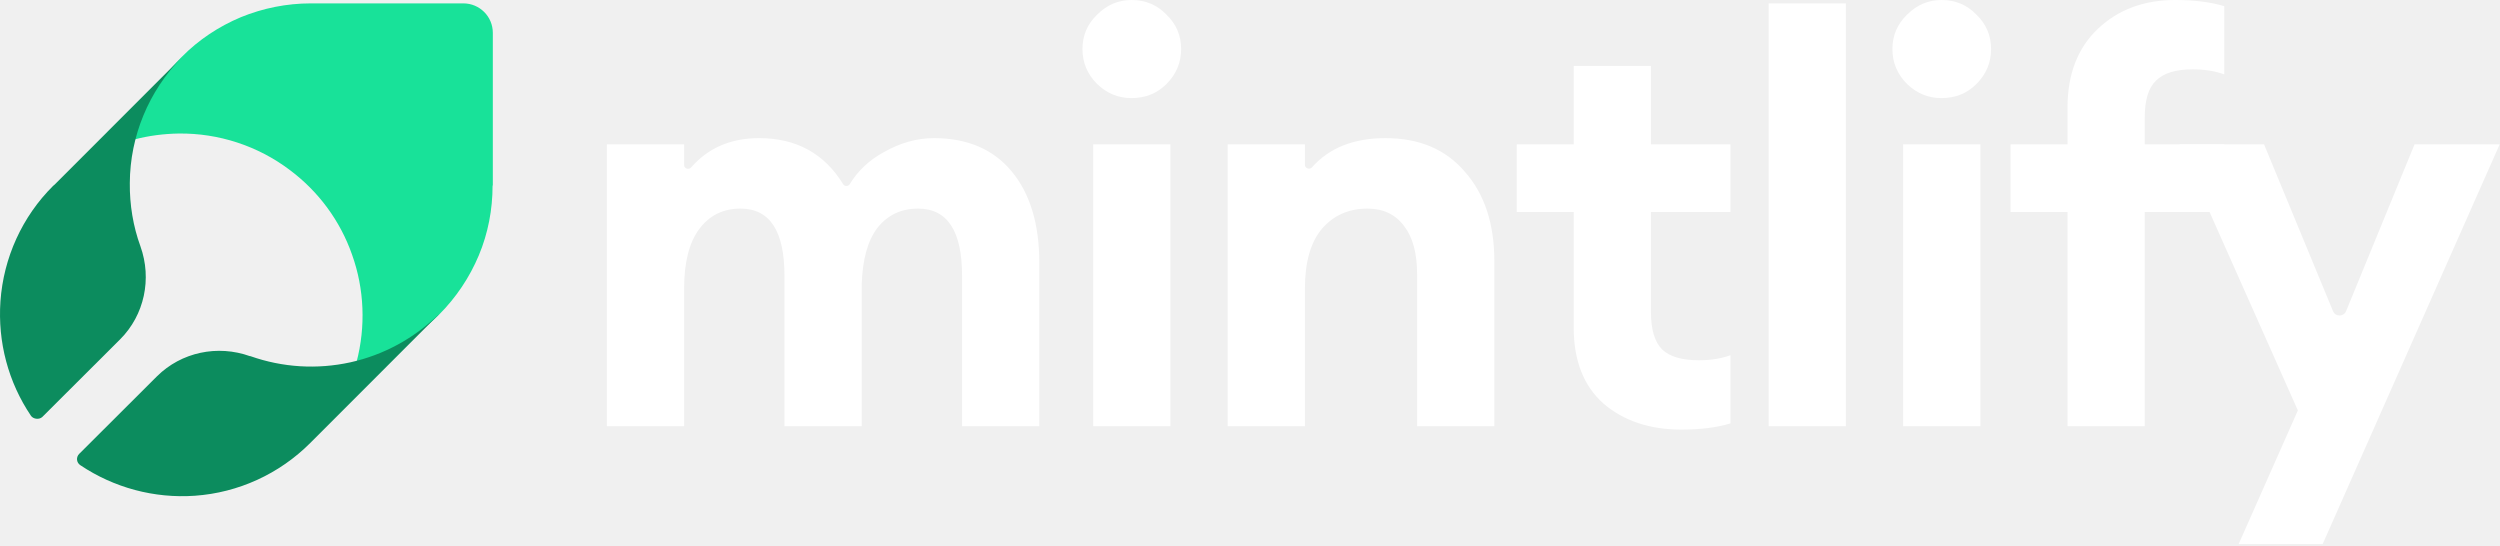
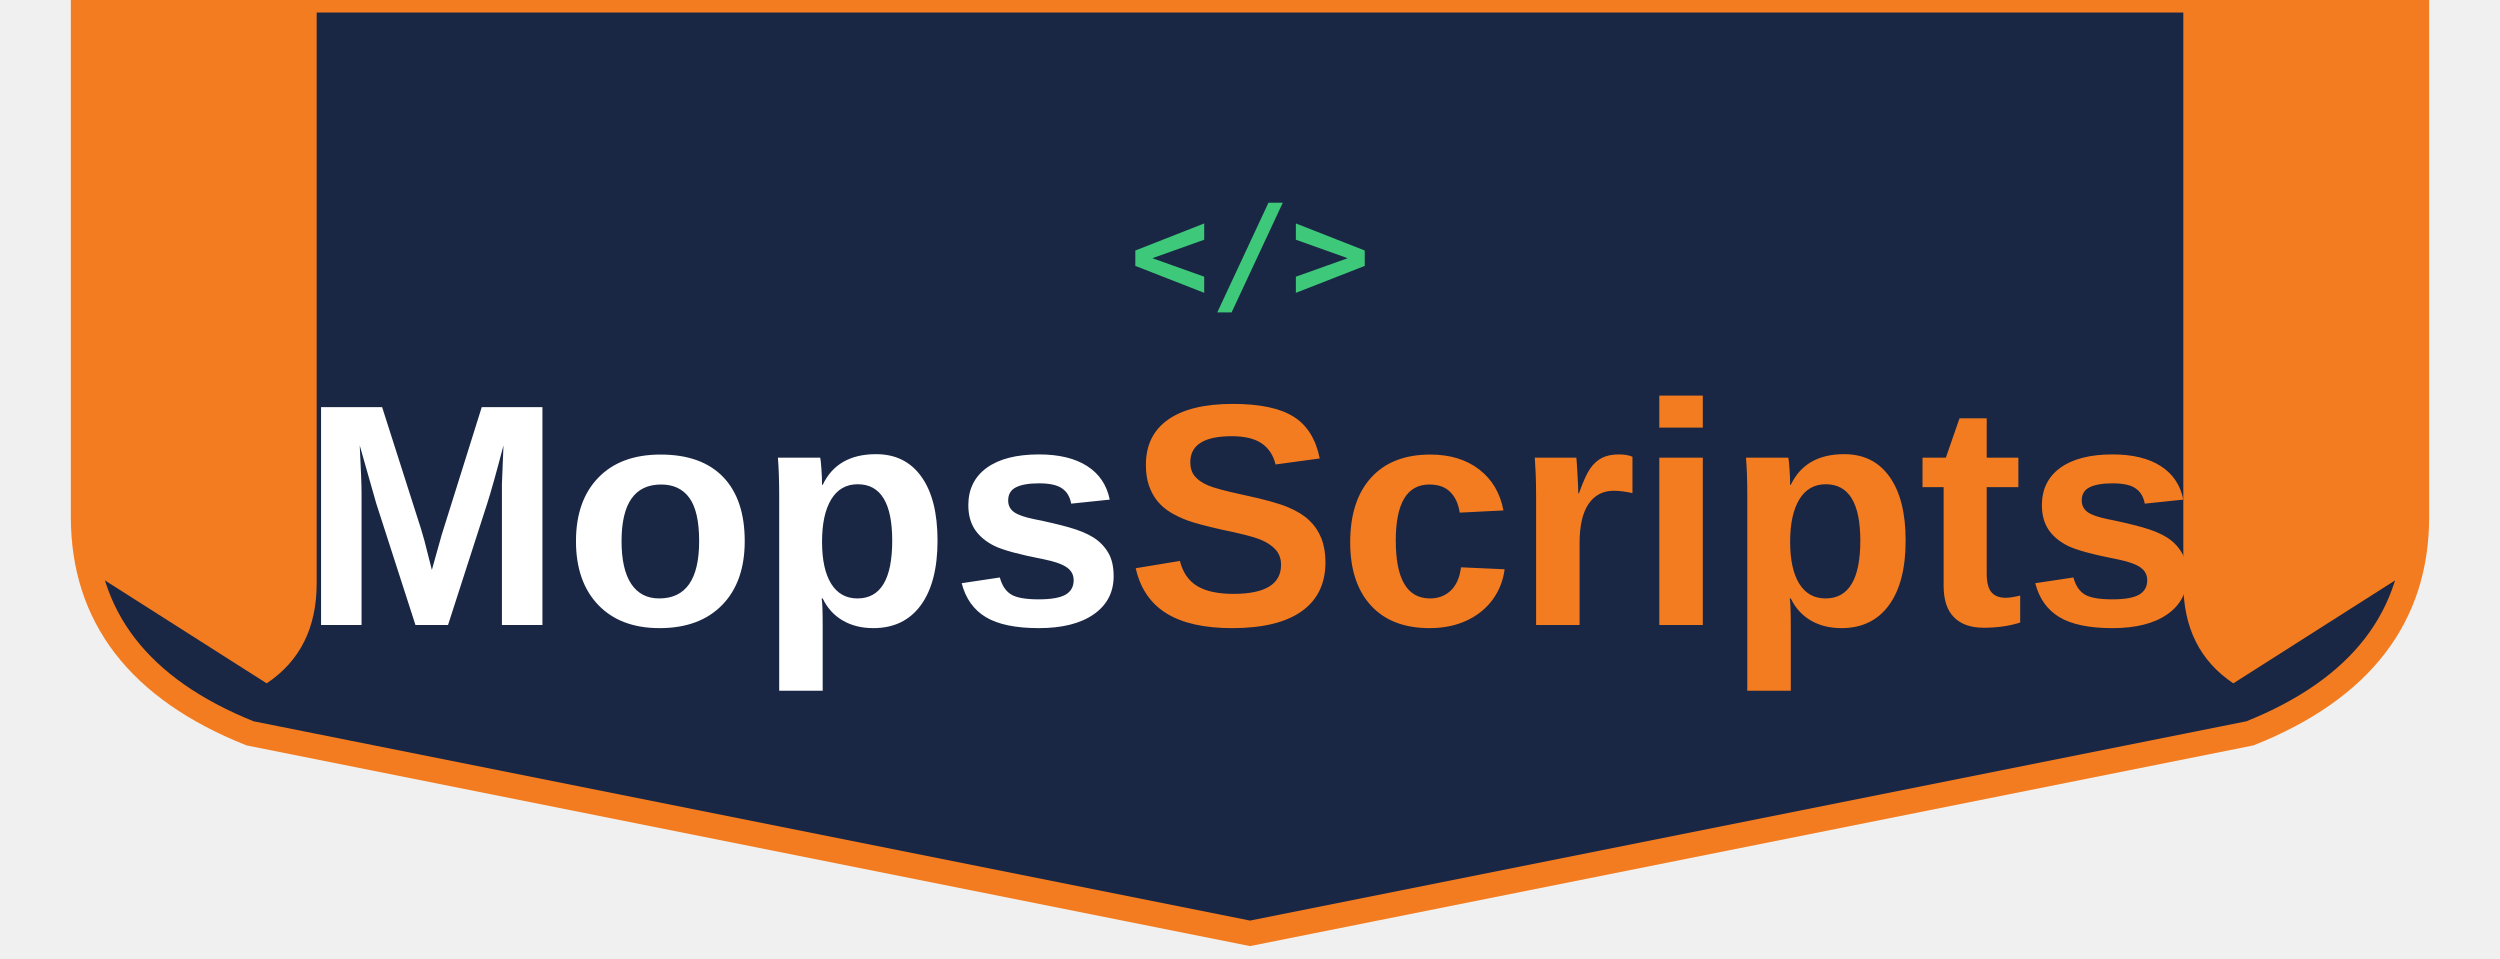
- <svg xmlns="http://www.w3.org/2000/svg" width="1682" height="367" viewBox="0 0 1682 367" fill="none">
-   <path d="M1562.69 366.037H1506.17L1546 276.14L1466.34 97.105H1523.24L1569.66 209.337C1571.28 213.26 1576.84 213.253 1578.45 209.325L1624.52 97.105H1681.79L1562.69 366.037Z" fill="white" />
-   <path d="M1391.02 286.761V142.622H1352.71V97.104H1391.02V72.449C1391.02 49.943 1397.85 32.242 1411.5 19.345C1425.16 6.448 1442.48 0 1463.47 0C1476.37 0 1487.37 1.391 1496.47 4.172V50.069C1490.4 47.793 1483.32 46.656 1475.23 46.656C1463.85 46.656 1455.63 49.184 1450.57 54.242C1445.51 59.046 1442.99 67.265 1442.99 78.897V97.104H1496.47V142.622H1442.99V286.761H1391.02Z" fill="white" />
-   <path d="M1306.22 66.001C1297.37 66.001 1289.66 62.84 1283.08 56.518C1276.51 49.943 1273.22 42.104 1273.22 33C1273.22 23.897 1276.51 16.184 1283.08 9.862C1289.66 3.287 1297.37 0 1306.22 0C1315.58 0 1323.42 3.287 1329.74 9.862C1336.31 16.184 1339.6 23.897 1339.6 33C1339.6 42.104 1336.31 49.943 1329.74 56.518C1323.42 62.84 1315.58 66.001 1306.22 66.001ZM1280.43 286.761V97.104H1332.39V286.761H1280.43Z" fill="white" />
-   <path d="M1189.94 286.761V2.276H1241.91V286.761H1189.94Z" fill="white" />
-   <path d="M1131.24 289.037C1110 289.037 1092.55 283.221 1078.89 271.588C1065.49 259.703 1058.79 242.634 1058.79 220.381V142.622H1020.48V97.104H1058.79V44.38H1110.76V97.104H1164.24V142.622H1110.76V210.14C1110.76 221.772 1113.29 230.117 1118.34 235.174C1123.4 239.979 1131.62 242.381 1143 242.381C1151.09 242.381 1158.17 241.243 1164.24 238.967V284.864C1155.14 287.646 1144.14 289.037 1131.24 289.037Z" fill="white" />
-   <path d="M825.979 286.761V97.104H877.945V110.967C877.945 113.311 881.135 114.347 882.688 112.591C894.273 99.485 910.773 92.932 932.187 92.932C954.946 92.932 972.774 100.518 985.67 115.69C998.82 130.61 1005.39 150.587 1005.39 175.622V286.761H953.429V184.346C953.429 170.438 950.521 159.691 944.704 152.104C938.888 144.265 930.67 140.346 920.049 140.346C907.405 140.346 897.164 144.898 889.325 154.001C881.738 163.105 877.945 176.507 877.945 194.208V286.761H825.979Z" fill="white" />
-   <path d="M761.286 66.001C752.436 66.001 744.723 62.84 738.148 56.518C731.574 49.943 728.286 42.104 728.286 33C728.286 23.897 731.574 16.184 738.148 9.862C744.723 3.287 752.436 0 761.286 0C770.643 0 778.482 3.287 784.804 9.862C791.379 16.184 794.666 23.897 794.666 33C794.666 42.104 791.379 49.943 784.804 56.518C778.482 62.84 770.643 66.001 761.286 66.001ZM735.493 286.761V97.104H787.459V286.761H735.493Z" fill="white" />
-   <path d="M647.273 286.761V185.484C647.273 155.392 637.411 140.346 617.686 140.346C606.307 140.346 597.204 144.645 590.376 153.242C583.801 161.84 580.261 174.61 579.755 191.553V286.761H527.789V185.484C527.789 155.392 517.927 140.346 498.203 140.346C486.571 140.346 477.341 144.898 470.513 154.001C463.685 163.105 460.272 176.507 460.272 194.208V286.761H408.306V97.104H460.272V111.103C460.272 113.435 463.407 114.462 464.939 112.704C476.419 99.522 491.68 92.932 510.72 92.932C535.742 92.932 554.588 103.262 567.259 123.923C568.258 125.553 570.718 125.527 571.712 123.894C577.189 114.891 584.802 107.731 594.548 102.414C605.675 96.093 616.928 92.932 628.307 92.932C650.813 92.932 668.261 100.391 680.652 115.311C693.043 130.231 699.239 150.714 699.239 176.76V286.761H647.273Z" fill="white" />
-   <path d="M331.569 124.833V22.09C331.569 11.065 322.625 2.276 311.764 2.276H209.069C192.938 2.276 176.967 5.472 162.113 11.544C147.26 17.775 133.685 26.724 122.345 38.228L121.546 39.027C106.533 54.207 95.833 73.062 90.402 93.834C100.145 91.277 110.206 89.999 120.268 89.839C147.1 89.52 173.453 98.148 194.855 114.287C214.18 128.668 228.873 148.481 236.859 171.331C245.164 194.5 246.122 219.746 239.893 243.554C260.496 238.122 279.503 227.416 294.675 212.396L295.474 211.597C306.813 200.252 315.917 186.67 322.145 171.81C328.374 156.95 331.409 140.971 331.409 124.833H331.569Z" fill="#18E299" />
-   <path d="M87.337 123.098C87.496 91.579 100.066 61.334 122.182 38.73L36.739 124.212C36.421 124.531 36.102 124.69 35.784 125.008C14.941 145.702 2.371 173.4 0.303 202.69C-1.607 230.07 5.553 257.131 20.828 279.736C22.285 281.892 26.238 282.601 28.466 280.532L80.813 228.319C97.202 211.923 102.293 187.568 94.497 165.759C89.564 152.229 87.178 137.743 87.337 123.098Z" fill="#0C8C5E" />
-   <path d="M294.976 211.605C278.587 227.683 258.062 238.826 235.786 243.761C213.351 248.695 190.121 247.263 168.482 239.622C168.482 239.622 168.323 239.622 168.164 239.622C146.365 231.822 122.022 236.916 105.633 253.153L53.285 305.365C51.057 307.594 51.376 311.255 54.081 313.006C76.674 328.129 103.724 335.451 131.091 333.541C160.368 331.472 187.894 318.896 208.737 298.043L209.533 297.247L294.976 211.765V211.605Z" fill="#0C8C5E" />
+ <svg xmlns="http://www.w3.org/2000/svg" viewBox="0 0 300 115" width="300" height="115">
+   <path d="M10,0 L290,0 L290,62 Q290,80 270,88 L150,112 L30,88 Q10,80 10,62 Z" fill="#1a2744" stroke="#F47C20" stroke-width="3" />
+   <path d="M10,0 L38,0 L38,70 Q38,78 32,82 L10,68 Z" fill="#F47C20" />
+   <path d="M262,0 L290,0 L290,68 L268,82 Q262,78 262,70 Z" fill="#F47C20" />
+   <text x="150" y="36" text-anchor="middle" font-family="monospace" font-weight="700" font-size="16" fill="#3ec97a">&lt;/&gt;</text>
+   <text x="150" y="75" text-anchor="middle" font-family="Arial Black, Arial, sans-serif" font-weight="900" font-size="38" fill="#ffffff">Mops<tspan fill="#F47C20">Scripts</tspan>
+   </text>
</svg>
